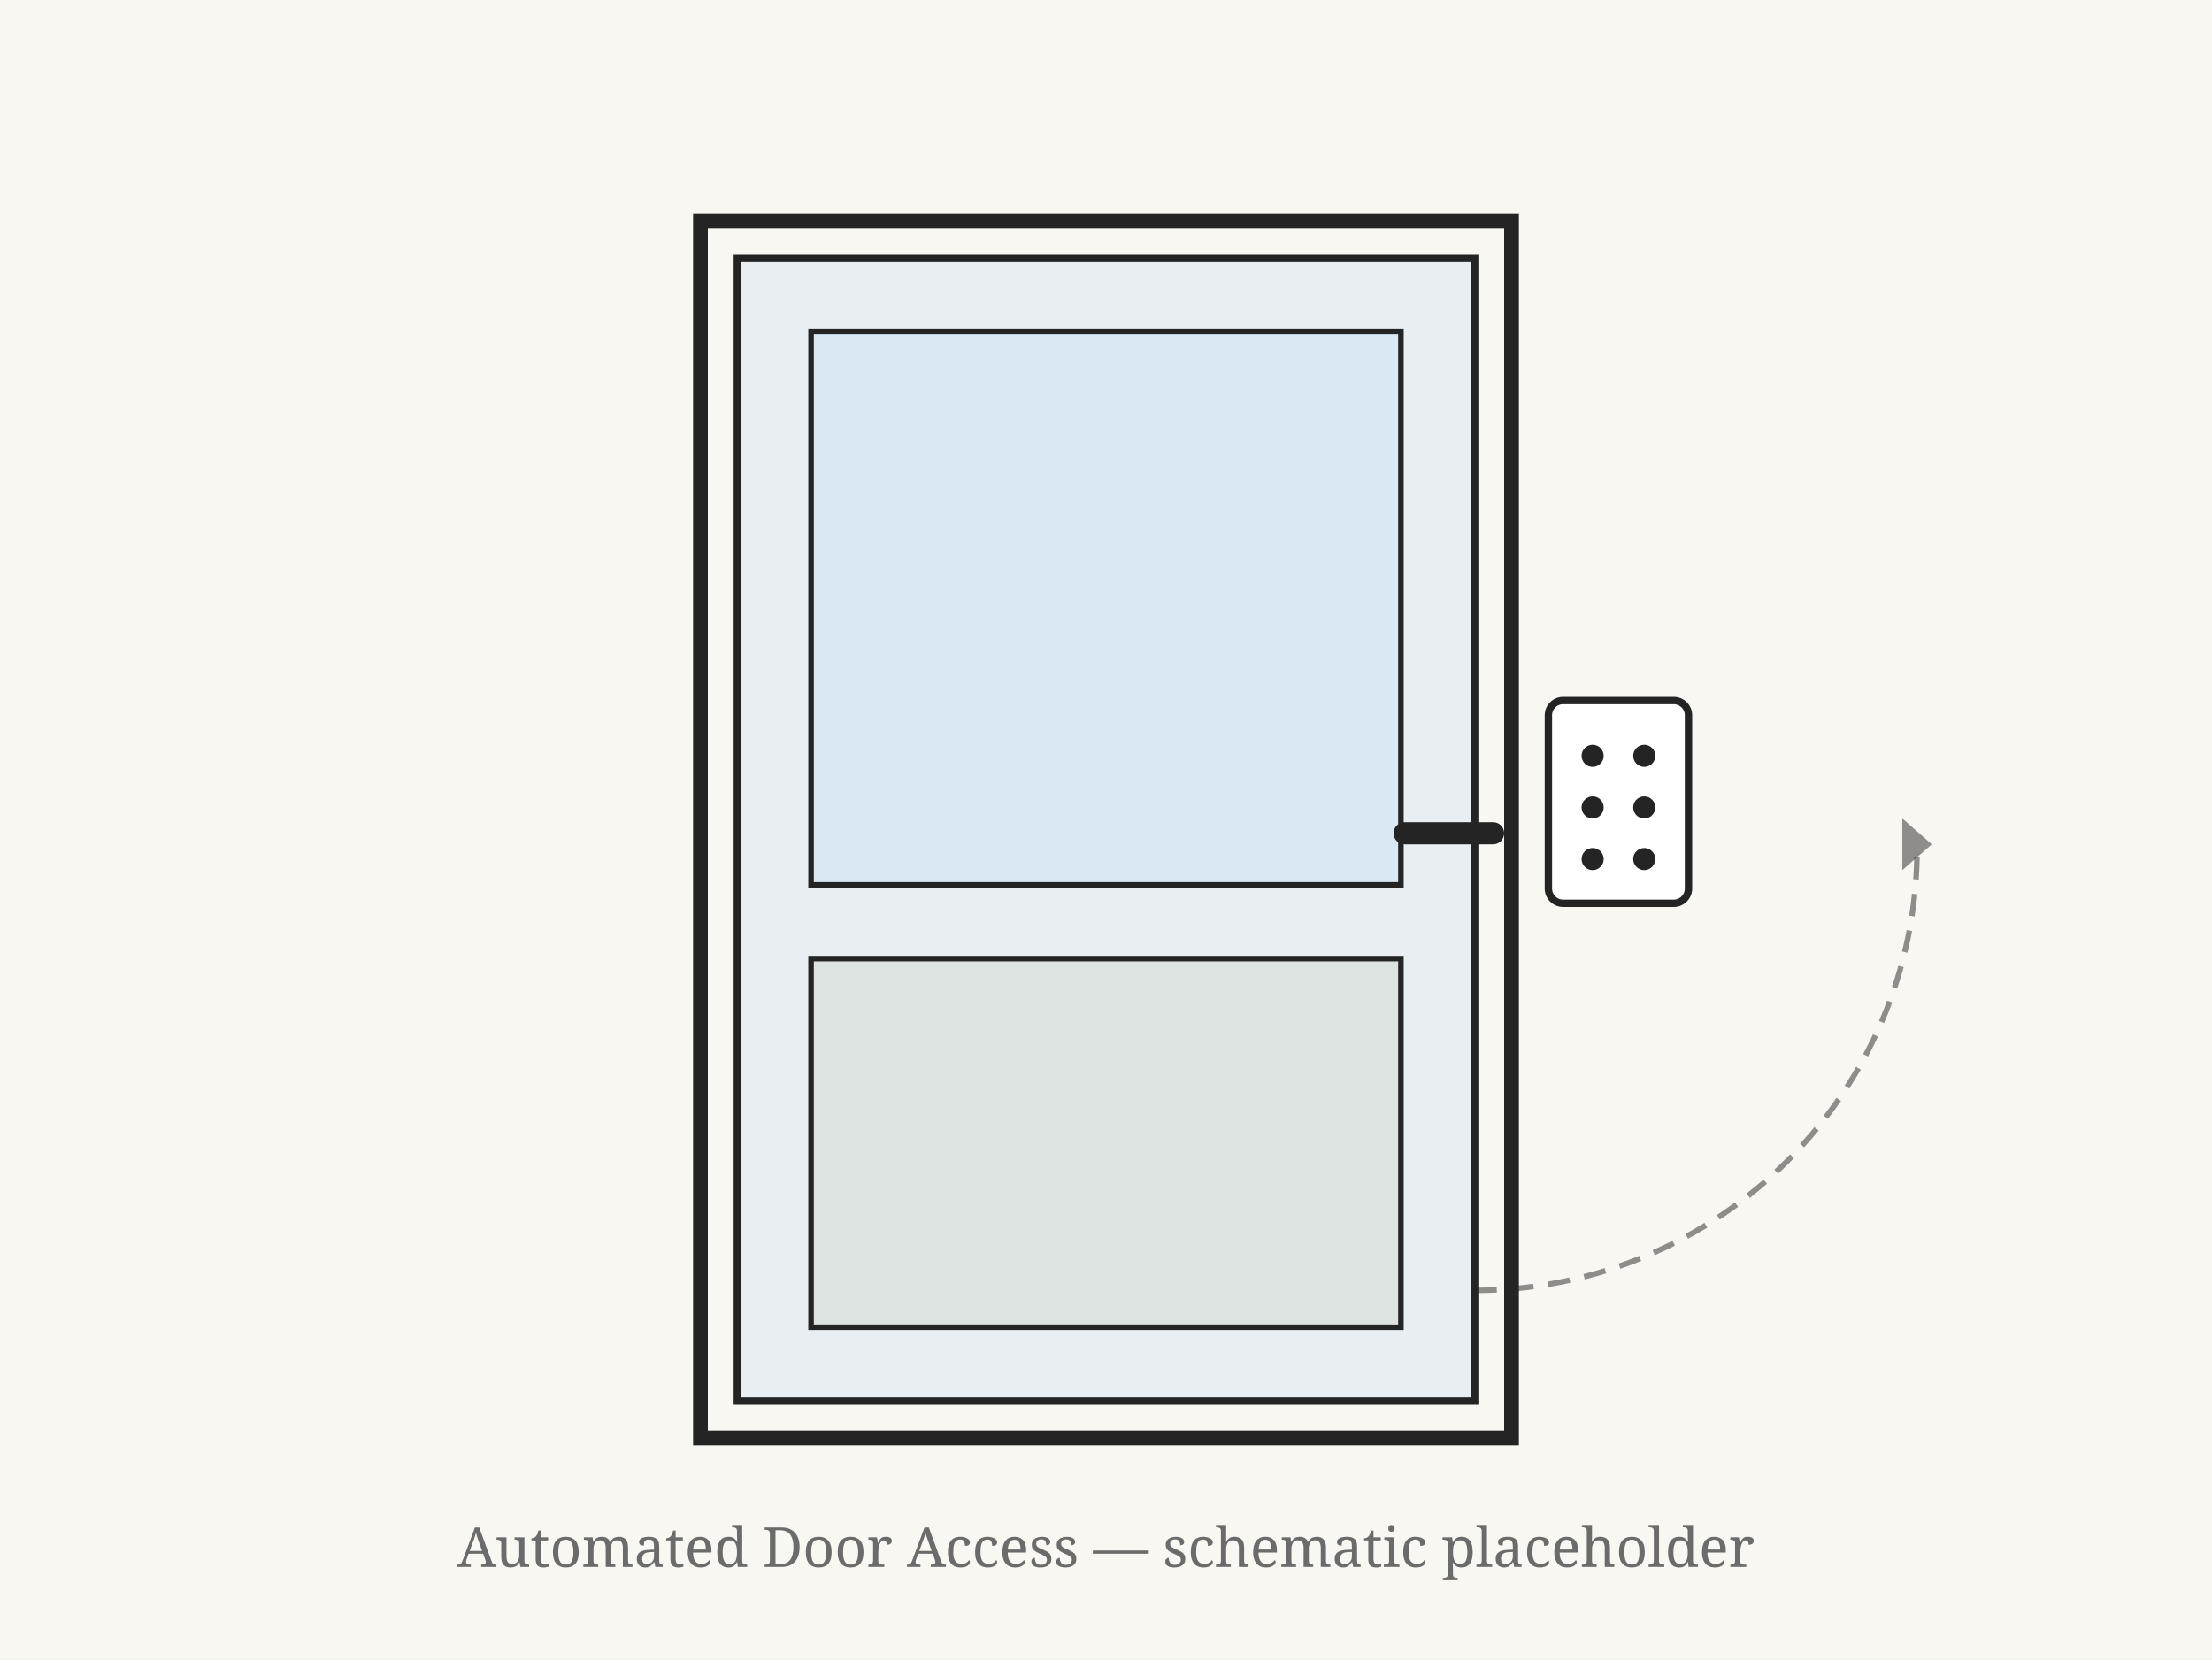
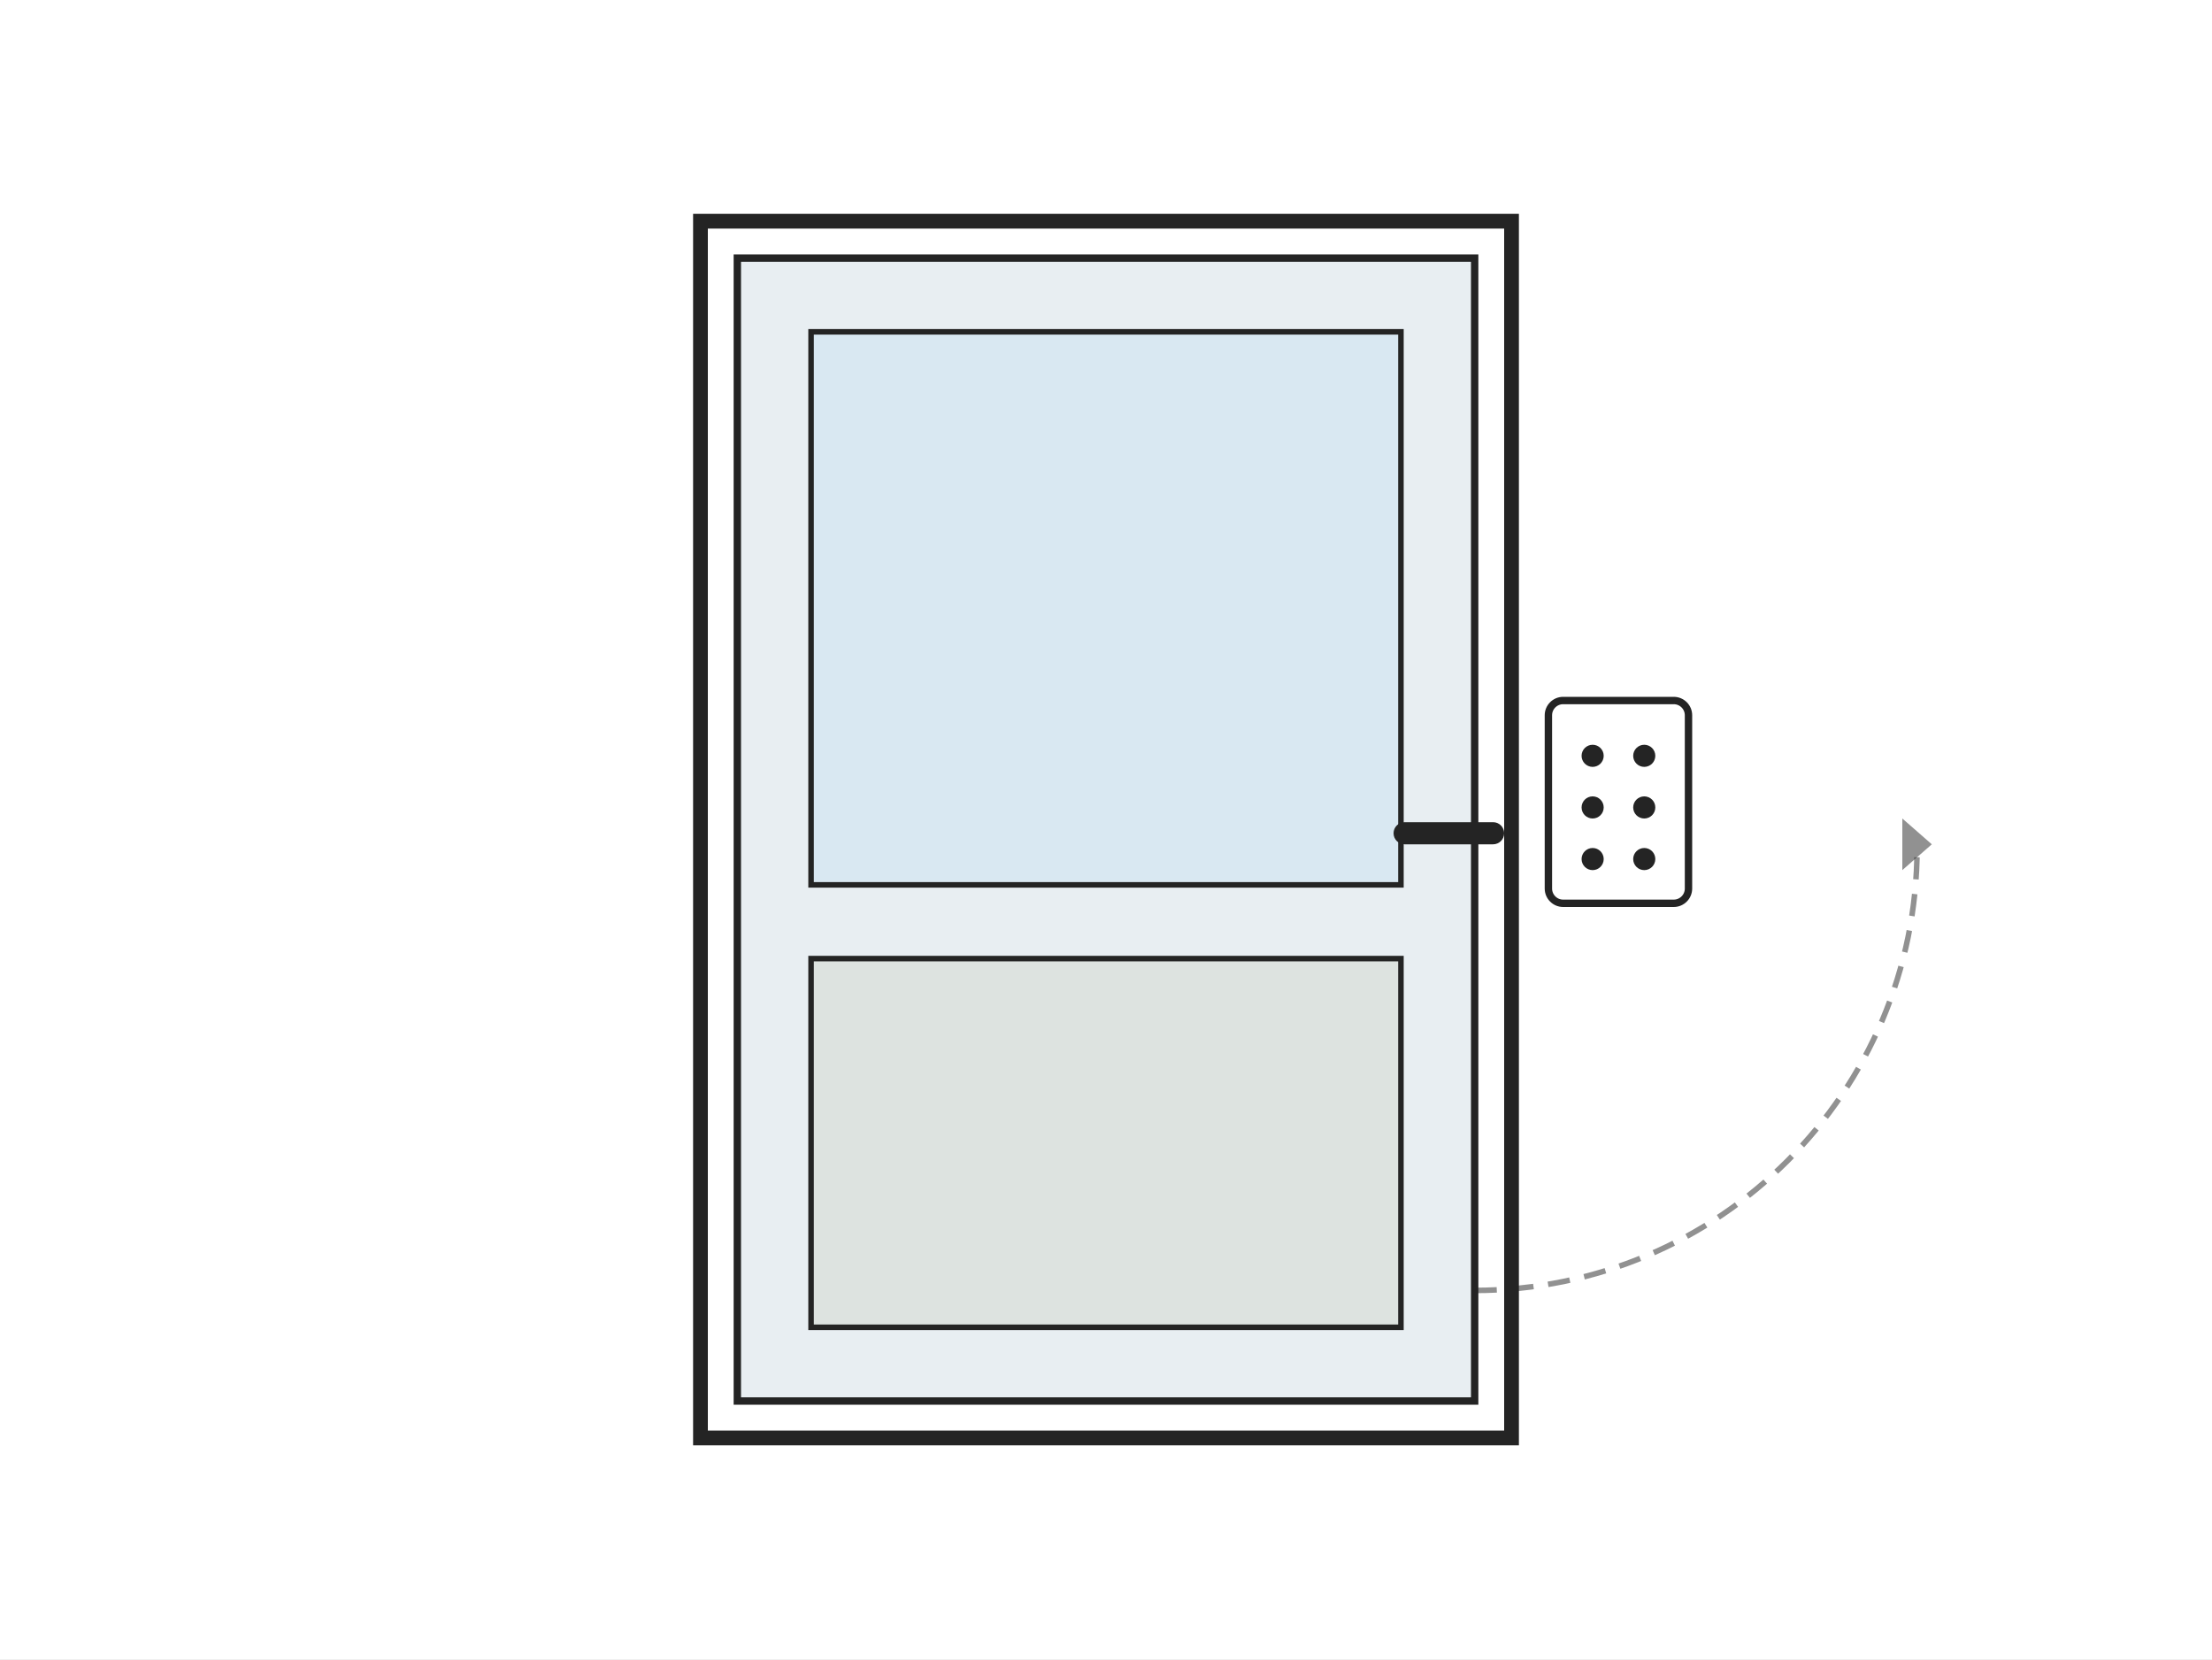
- <svg xmlns="http://www.w3.org/2000/svg" width="1200" height="900" viewBox="0 0 1200 900" role="img" aria-label="Automated door access schematic placeholder">
-   <rect width="1200" height="900" fill="#F9F7F1" />
+ <svg xmlns="http://www.w3.org/2000/svg" width="1200" height="900" viewBox="0 0 1200 900" role="img" aria-label="Automated door access schematic — a door leaf with a glazed upper panel, a lever handle, a keypad reader on the frame, and a motorised outward swing arc">
+   <rect width="1200" height="900" fill="#FFFFFF" />
  <rect x="380" y="120" width="440" height="660" fill="none" stroke="#242424" stroke-width="8" />
  <rect x="400" y="140" width="400" height="620" fill="#E8EEF2" stroke="#242424" stroke-width="4" />
  <rect x="440" y="180" width="320" height="300" fill="#D9E8F2" stroke="#242424" stroke-width="3" />
  <rect x="440" y="520" width="320" height="200" fill="#DDE3E0" stroke="#242424" stroke-width="3" />
  <rect x="840" y="380" width="76" height="110" rx="8" fill="#FFFFFF" stroke="#242424" stroke-width="4" />
  <circle cx="864" cy="410" r="6" fill="#242424" />
  <circle cx="892" cy="410" r="6" fill="#242424" />
  <circle cx="864" cy="438" r="6" fill="#242424" />
  <circle cx="892" cy="438" r="6" fill="#242424" />
  <circle cx="864" cy="466" r="6" fill="#242424" />
  <circle cx="892" cy="466" r="6" fill="#242424" />
  <rect x="756" y="446" width="60" height="12" rx="6" fill="#242424" />
  <path d="M 800 700 A 240 240 0 0 0 1040 460" fill="none" stroke="#242424" stroke-width="3" stroke-dasharray="12 8" opacity="0.5" />
  <polygon points="1032,472 1048,458 1032,444" fill="#242424" opacity="0.5" />
-   <text x="600" y="850" font-family="Georgia, serif" font-size="30" fill="#6B6B6B" text-anchor="middle">Automated Door Access — schematic placeholder</text>
</svg>
